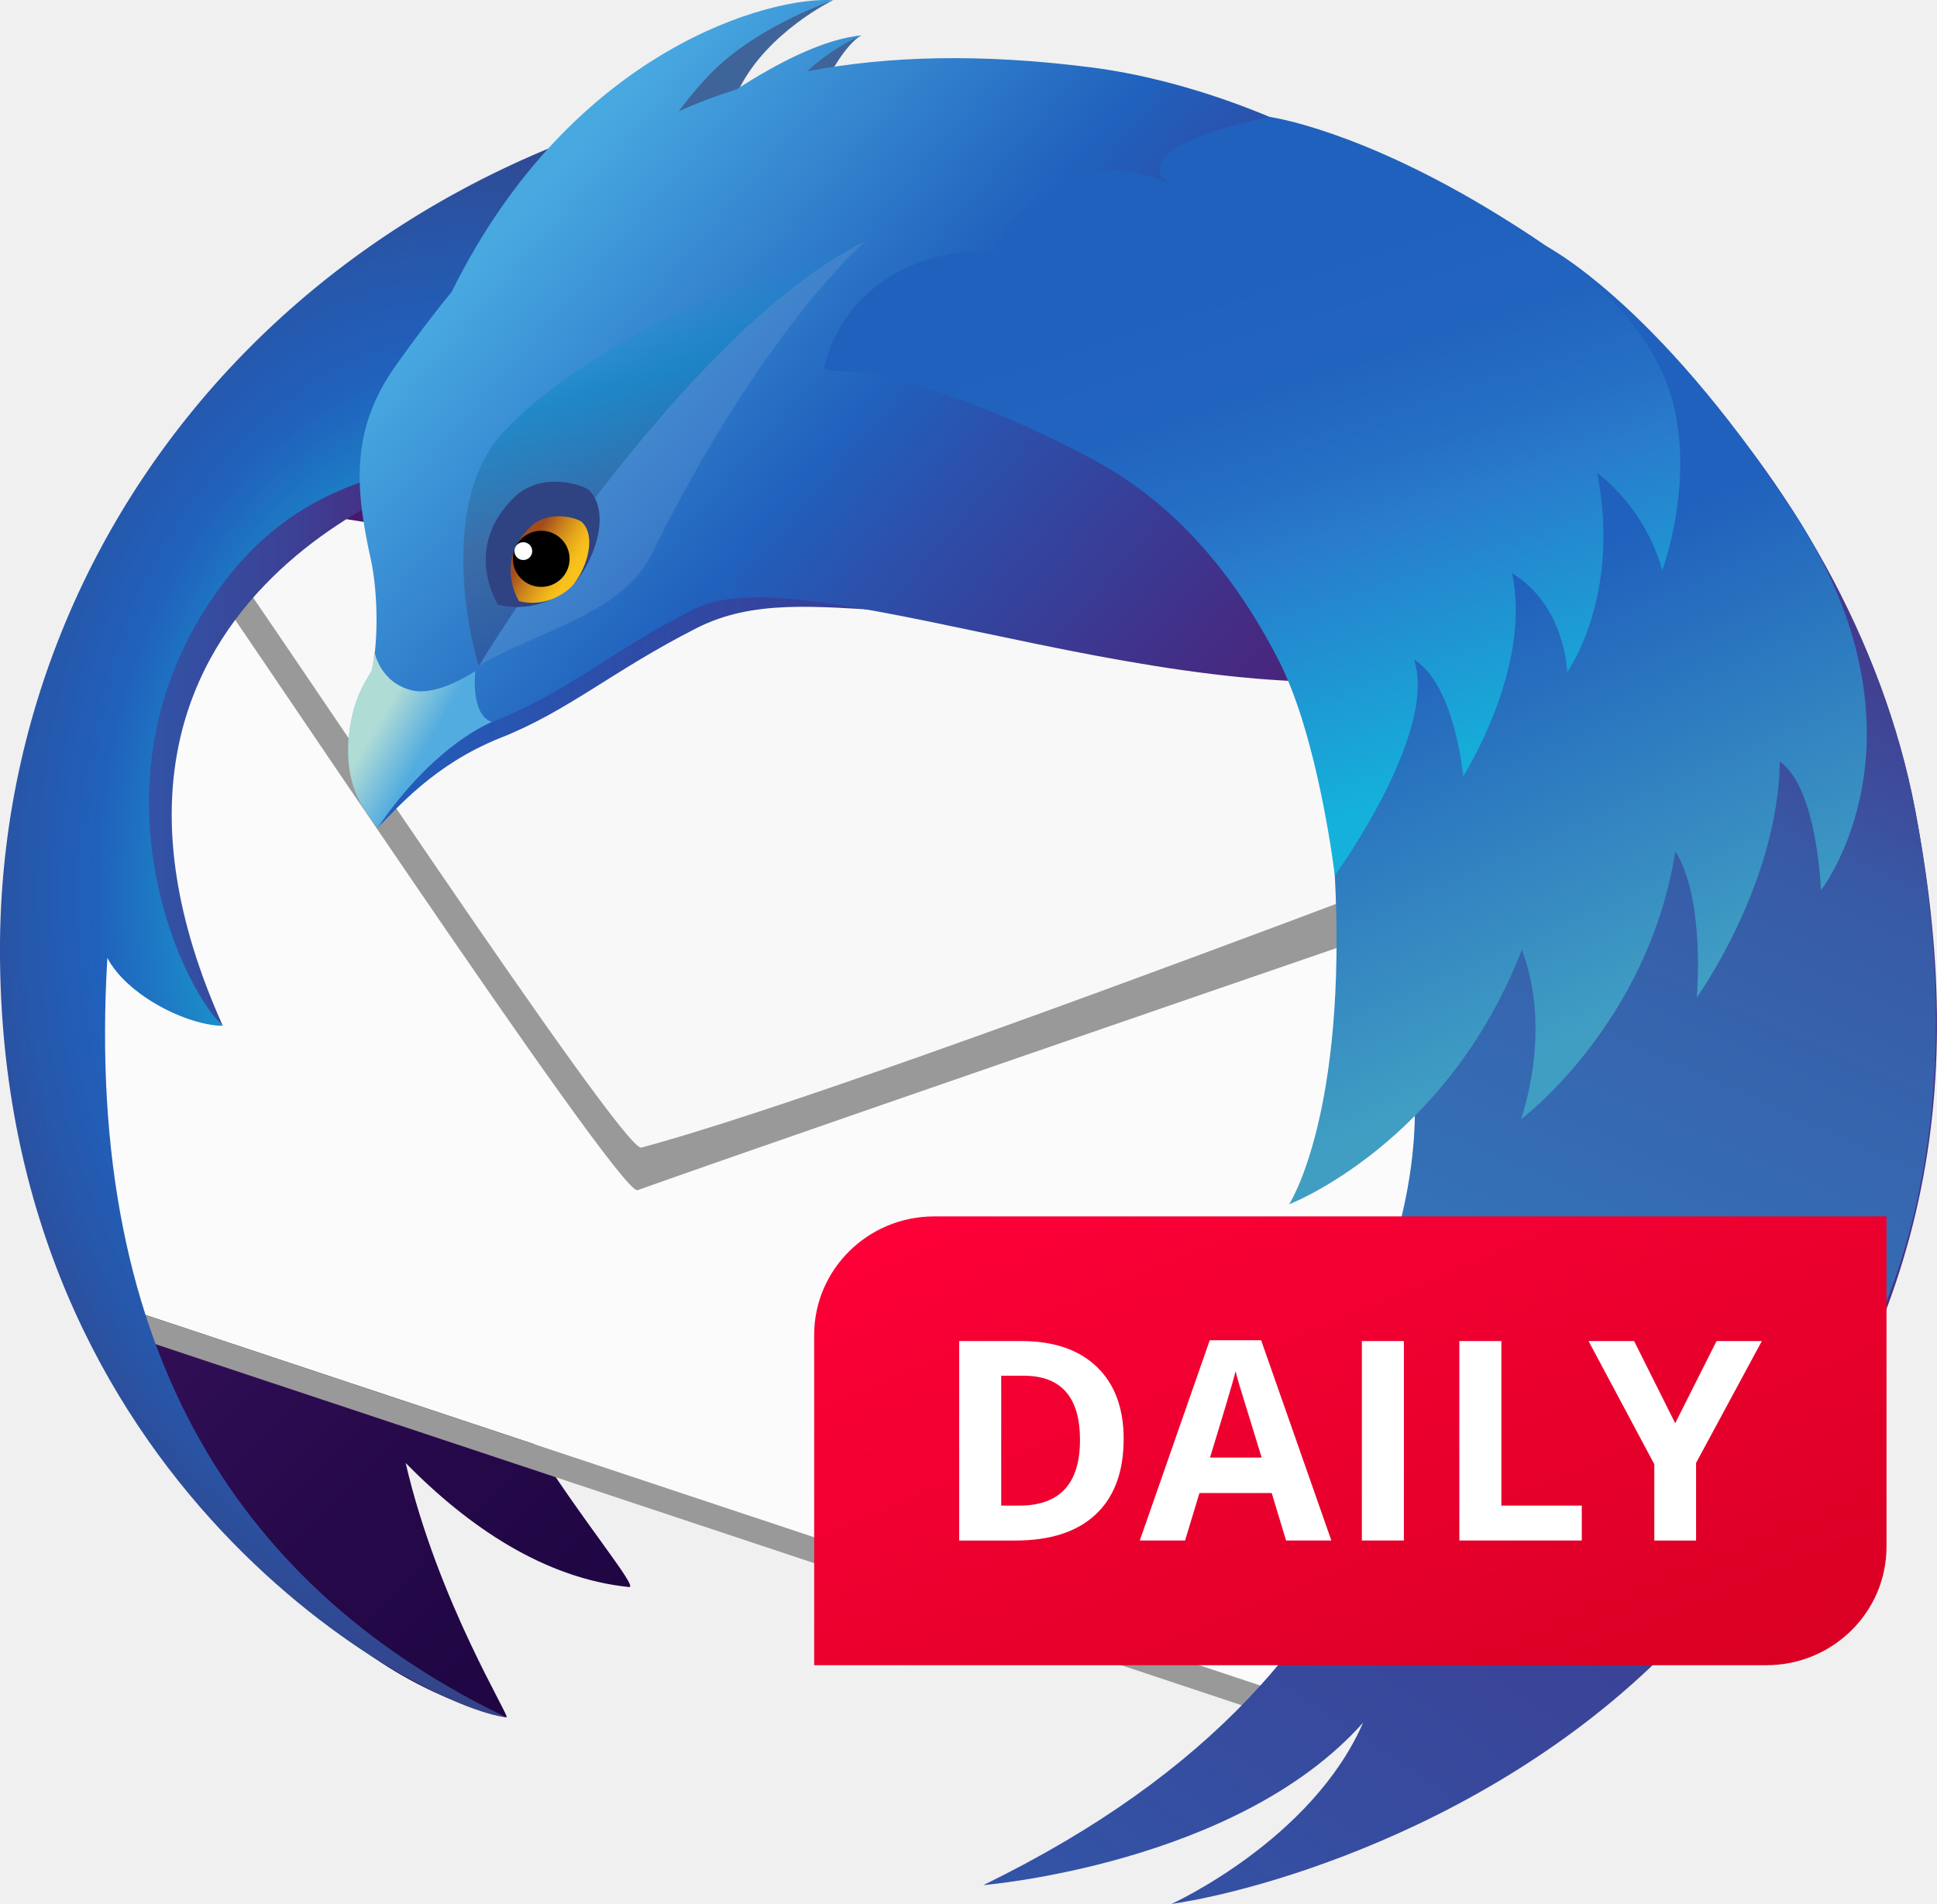
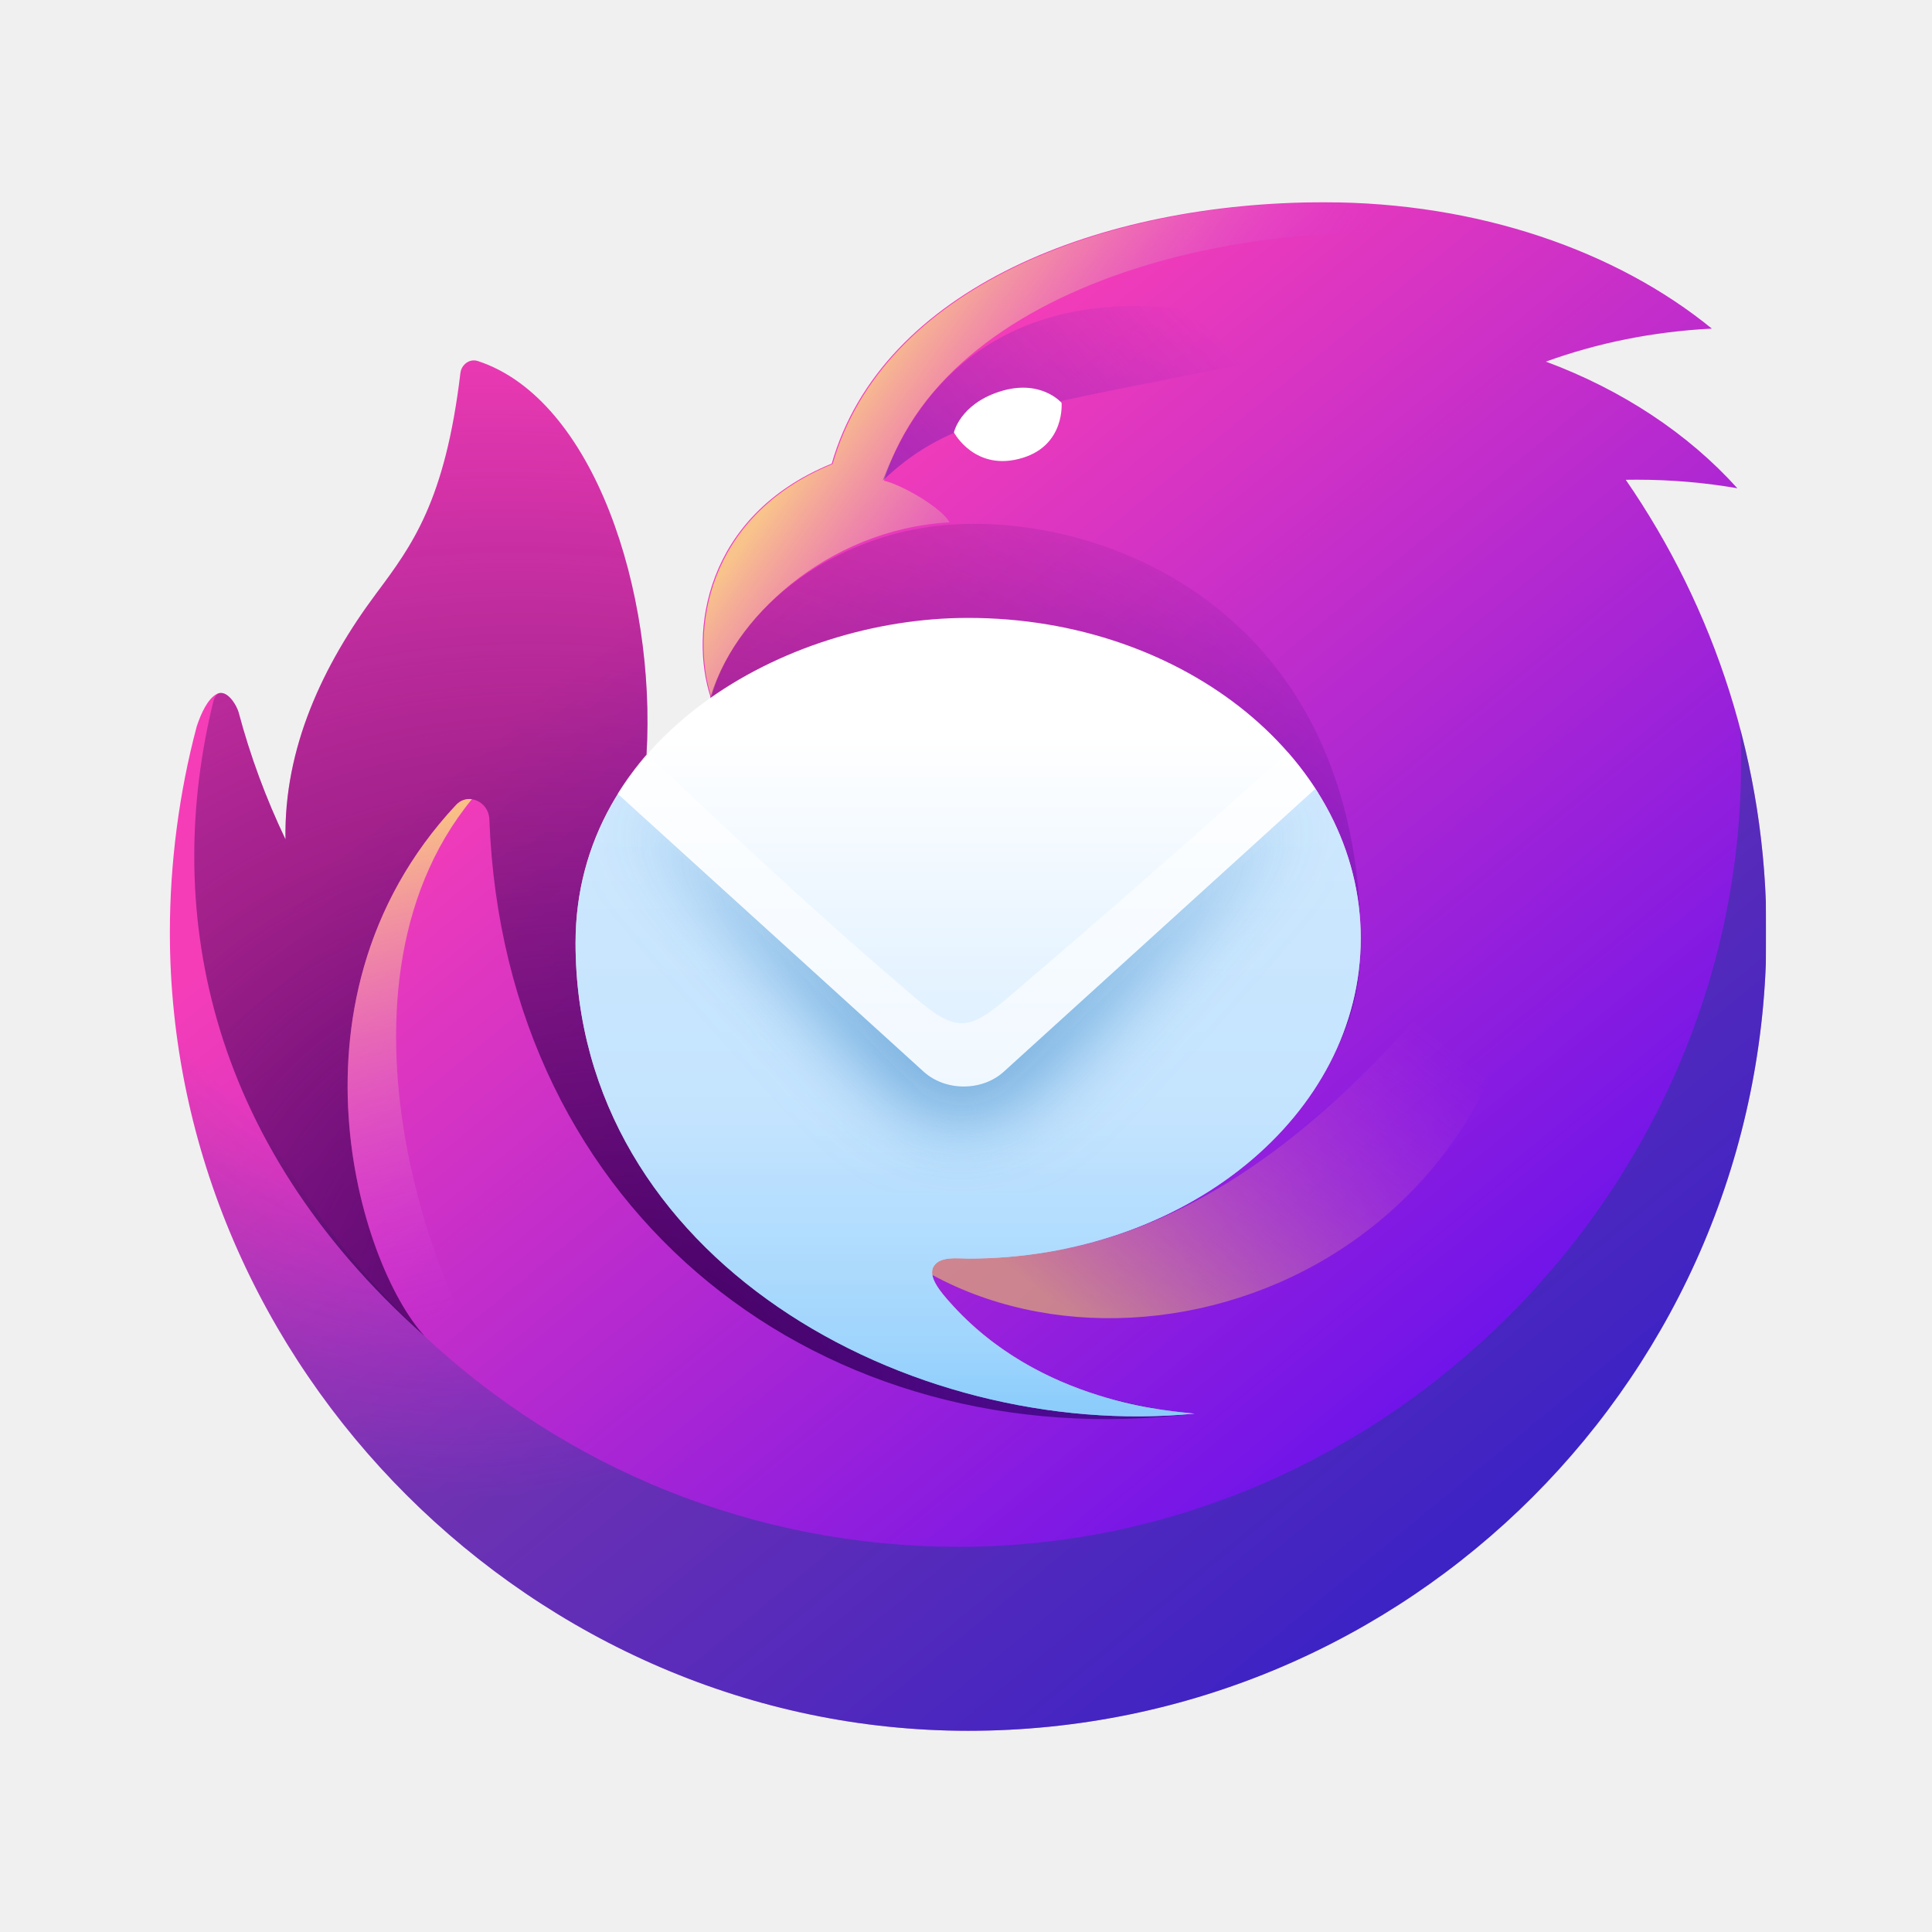
- <svg xmlns="http://www.w3.org/2000/svg" width="776.69" height="763.64" version="1.1" viewBox="0 0 205.5 202.05" id="svg209">
-   <defs id="defs141">
-     <linearGradient id="SVGID_1_" x1="199.53" x2="39.679" y1="201.91" y2="42.053" gradientUnits="userSpaceOnUse">
-       <stop stop-color="#130036" offset="0" id="stop2" />
-       <stop stop-color="#18023B" offset=".23" id="stop4" />
-       <stop stop-color="#26094A" offset=".512" id="stop6" />
-       <stop stop-color="#3D1563" offset=".821" id="stop8" />
-       <stop stop-color="#4E1D75" offset="1" id="stop10" />
+ <svg xmlns="http://www.w3.org/2000/svg" width="1024" height="1024" viewBox="0 0 1024 1024" fill="none">
+   <mask id="mask0_4383_20858" style="mask-type:luminance" maskUnits="userSpaceOnUse" x="89" y="107" width="847" height="811">
+     <path d="M936 107H89V917.747H936V107Z" fill="white" />
+   </mask>
+   <g mask="url(#mask0_4383_20858)">
+     <path d="M440.721 245.821H440.804C467.448 152.677 583.553 107.203 701.869 107.203C783.614 107.203 857.018 133.094 907.324 174.18C876.16 175.725 846.512 181.823 819.373 191.665C860.024 206.767 894.945 230.018 920.833 258.782C903.661 255.814 885.848 254.252 867.584 254.252C865.615 254.252 863.651 254.27 861.692 254.306C908.718 322.489 936.256 405.153 936.256 494.247C936.256 727.926 746.823 917.359 513.145 917.359C283.069 917.359 90.032 724.719 90.032 494.247C90.032 457.848 94.877 420.254 104.266 385.017C106.722 377.615 110.158 370.518 114.719 367.921C120.429 364.671 125.618 374.361 126.458 377.516C132.659 400.796 141.013 423.312 151.318 444.879C150.418 396.566 171.053 352.573 199.446 314.507C218.371 289.135 235.916 265.615 244.019 197.762C244.563 193.208 248.882 189.929 253.241 191.356C314.853 211.528 347.788 314.112 342.66 399.894C376.697 404.759 376.539 369.208 376.539 369.208C365.659 335.774 372.913 273.625 440.611 245.821H440.721Z" fill="url(#paint0_linear_4383_20858)" />
+     <path opacity="0.9" d="M922.414 386.496C932.703 619.212 741.397 819.844 508.109 819.844C289.728 819.844 110.772 651.052 94.585 436.815C91.733 456.606 90.189 476.822 90.044 497.369C91.701 726.624 284.269 917.357 513.145 917.357C746.823 917.357 936.256 727.924 936.256 494.246C936.256 457.01 931.446 420.898 922.414 386.496Z" fill="url(#paint1_radial_4383_20858)" />
+     <path d="M503.319 276.86C498.758 268.79 477.708 256.863 468.513 254.78C503.319 143.264 680.693 109.026 789.254 128.757C834.424 136.967 890.695 161.597 907.808 174.379C857.501 133.293 784.097 107.402 702.351 107.402C584.035 107.402 467.93 152.876 441.286 246.02H441.203H441.093C373.396 273.825 366.15 335.993 377.031 369.425C387.468 329.545 437.171 280.54 503.319 276.86Z" fill="url(#paint2_linear_4383_20858)" />
+     <path d="M625.791 199.645C530.749 218.346 499.689 224.457 467.877 254.696C503.603 160.117 594.797 140.954 703.453 184.061C673.548 190.248 647.934 195.288 625.791 199.645Z" fill="url(#paint3_linear_4383_20858)" />
+     <g style="mix-blend-mode:multiply">
+       <path d="M113.001 372.064C87.036 478.369 107.099 603.321 225.062 708.18C189.943 669.783 147.072 527.976 241.687 426.664C248.06 419.839 259.025 424.861 259.371 434.193C267.166 644.73 437.062 773.32 632.92 749.272C572.232 745.863 371.534 675.573 520.827 647.761C598.867 633.223 721.223 610.429 721.223 500.651C721.223 322.668 583.606 270.633 500.165 278.375C443.052 283.674 392.222 319.911 376.572 369.192C382.578 388.625 358.638 402.23 342.661 399.946C347.789 314.163 314.853 211.527 253.241 191.355C248.883 189.928 244.563 193.207 244.019 197.761C235.916 265.614 218.372 289.134 199.446 314.506C171.053 352.572 150.419 396.564 151.319 444.878C141.014 423.311 132.659 400.796 126.459 377.515C125.763 374.902 121.984 367.621 117.411 367.277C114.935 367.092 113.624 369.51 113.001 372.064Z" fill="url(#paint4_radial_4383_20858)" />
+     </g>
+     <path d="M468.404 658.537C583.291 751.822 814.354 681.884 814.354 455.053C721.067 596.454 602.258 693.983 468.404 658.537Z" fill="url(#paint5_linear_4383_20858)" />
+     <path d="M241.683 426.666C244.108 424.068 247.202 423.175 250.125 423.582C165.429 526.874 233.739 708.298 280.624 752.863C283.244 760.285 236.151 721.692 229.656 712.655C193.997 682.399 142.886 532.455 241.683 426.666Z" fill="url(#paint6_linear_4383_20858)" />
+     <path d="M513.142 667.08C628.066 667.08 721.229 591.062 721.229 497.291C721.229 403.518 628.066 327.502 513.142 327.502C415.099 327.502 305.017 391.286 305.054 499.769C305.11 667.413 482.21 763.855 633.172 749.255C621.835 747.94 551.096 744.183 503.281 690.094C498.969 685.216 491.483 676.713 494.879 671.183C498.274 665.654 507.602 667.08 513.142 667.08Z" fill="url(#paint7_linear_4383_20858)" />
+     <path opacity="0.6" d="M698.561 420.151L534.109 577.503C519.514 587.87 503.98 588.633 488.642 579.217L327.362 420.717C331.905 413.394 337.08 406.374 342.826 399.709C348.638 405.143 354.264 410.413 359.754 415.556C402.124 455.242 436.372 487.317 484.637 528.512C506.427 547.11 513.198 546.744 534.559 528.512C589.792 481.373 630.171 445.699 682.68 398.822C688.586 405.58 693.901 412.707 698.561 420.151Z" fill="white" />
+     <path opacity="0.7" fill-rule="evenodd" clip-rule="evenodd" d="M513.141 667.078C628.064 667.078 721.229 591.061 721.229 497.29C721.229 468.656 712.541 441.679 697.203 418.018L532.046 568.021C520.513 578.496 501.085 578.496 489.551 568.021L327.466 420.807C313.361 443.482 305.044 469.935 305.054 499.768C305.11 667.413 482.21 763.854 633.172 749.256C632.487 749.175 631.585 749.087 630.486 748.979C613.372 747.301 548.205 740.914 503.28 690.092C498.969 685.216 491.483 676.712 494.877 671.182C497.728 666.54 504.764 666.8 510.225 667.004C511.269 667.042 512.252 667.078 513.141 667.078Z" fill="url(#paint8_linear_4383_20858)" />
+     <mask id="mask1_4383_20858" style="mask-type:luminance" maskUnits="userSpaceOnUse" x="305" y="418" width="417" height="333">
+       <path opacity="0.7" fill-rule="evenodd" clip-rule="evenodd" d="M513.139 667.078C628.062 667.078 721.227 591.061 721.227 497.29C721.227 468.656 712.54 441.679 697.201 418.018L532.044 568.021C520.511 578.496 501.083 578.496 489.549 568.021L327.464 420.807C313.359 443.482 305.042 469.935 305.052 499.768C305.108 667.413 482.208 763.854 633.17 749.256C632.485 749.175 631.583 749.087 630.484 748.979C613.37 747.301 548.203 740.914 503.278 690.092C498.967 685.216 491.481 676.712 494.875 671.182C497.726 666.54 504.762 666.8 510.224 667.004C511.267 667.042 512.25 667.078 513.139 667.078Z" fill="white" />
+     </mask>
+     <g mask="url(#mask1_4383_20858)">
+       <g filter="url(#filter0_f_4383_20858)">
+         <path fill-rule="evenodd" clip-rule="evenodd" d="M464.839 569.015C434.194 537.119 342.408 431.17 342.408 431.17L349.512 431.475L493.194 538.793C503.959 546.612 519.303 546.533 529.971 538.605L670.863 431.613L678.343 431.031C678.343 431.031 589.559 534.472 555.554 568.552C521.547 602.631 495.485 600.911 464.839 569.015Z" fill="#458FCD" />
+       </g>
+     </g>
+     <path d="M542.336 242.576C564.604 235.562 562.656 213.517 562.656 213.517C562.656 213.517 551.515 200.409 529.453 207.674C508.8 214.475 505.599 229.178 505.599 229.178C505.599 229.178 516.881 250.591 542.336 242.576Z" fill="white" />
+   </g>
+   <defs>
+     <filter id="filter0_f_4383_20858" x="303.724" y="392.347" width="413.304" height="239.863" filterUnits="userSpaceOnUse" color-interpolation-filters="sRGB">
+       <feFlood flood-opacity="0" result="BackgroundImageFix" />
+       <feBlend mode="normal" in="SourceGraphic" in2="BackgroundImageFix" result="shape" />
+       <feGaussianBlur stdDeviation="19.342" result="effect1_foregroundBlur_4383_20858" />
+     </filter>
+     <linearGradient id="paint0_linear_4383_20858" x1="397.854" y1="273.986" x2="833.352" y2="803.025" gradientUnits="userSpaceOnUse">
+       <stop stop-color="#F53DB8" />
+       <stop offset="1" stop-color="#590DF2" />
    </linearGradient>
-     <linearGradient id="SVGID_2_" x1="10.243" x2="57.704" y1="95.311" y2="95.311" gradientUnits="userSpaceOnUse">
-       <stop stop-color="#3156A8" offset="0" id="stop13" />
-       <stop stop-color="#3351A4" offset=".247" id="stop15" />
-       <stop stop-color="#3B4397" offset=".536" id="stop17" />
-       <stop stop-color="#472C82" offset=".845" id="stop19" />
-       <stop stop-color="#4E1D75" offset="1" id="stop21" />
+     <radialGradient id="paint1_radial_4383_20858" cx="0" cy="0" r="1" gradientUnits="userSpaceOnUse" gradientTransform="translate(235.793 438.097) rotate(66.5179) scale(357.78 342.743)">
+       <stop offset="0.526" stop-color="#0B4186" stop-opacity="0" />
+       <stop offset="1" stop-color="#0B4186" stop-opacity="0.45" />
+     </radialGradient>
+     <linearGradient id="paint2_linear_4383_20858" x1="588.906" y1="318.353" x2="443.469" y2="216.62" gradientUnits="userSpaceOnUse">
+       <stop stop-color="#D13AEF" stop-opacity="0" />
+       <stop offset="1" stop-color="#F9D286" stop-opacity="0.9" />
    </linearGradient>
-     <radialGradient id="SVGID_3_" cx="59.073" cy="113.92" r="85.247" gradientTransform="matrix(1 0 0 1.45 0 -51.265)" gradientUnits="userSpaceOnUse">
-       <stop stop-color="#14CDDA" offset=".165" id="stop24" />
-       <stop stop-color="#2061BD" offset=".548" id="stop26" />
-       <stop stop-color="#2658AC" offset=".655" id="stop28" />
-       <stop stop-color="#373F81" offset=".864" id="stop30" />
-       <stop stop-color="#432D62" offset="1" id="stop32" />
+     <linearGradient id="paint3_linear_4383_20858" x1="308.522" y1="459.122" x2="617.483" y2="150.161" gradientUnits="userSpaceOnUse">
+       <stop stop-color="#450FB0" />
+       <stop offset="1" stop-color="#450FB0" stop-opacity="0" />
+     </linearGradient>
+     <radialGradient id="paint4_radial_4383_20858" cx="0" cy="0" r="1" gradientUnits="userSpaceOnUse" gradientTransform="translate(353.571 724.78) rotate(-64.2627) scale(558.17 689.499)">
+       <stop offset="0.016" stop-color="#650877" />
+       <stop offset="0.967" stop-color="#340B86" stop-opacity="0" />
    </radialGradient>
-     <linearGradient id="SVGID_4_" x1="44.539" x2="191.52" y1="57.897" y2="57.897" gradientUnits="userSpaceOnUse">
-       <stop stop-color="#2061BD" offset="0" id="stop35" />
-       <stop stop-color="#2B51AC" offset=".185" id="stop37" />
-       <stop stop-color="#442C84" offset=".683" id="stop39" />
-       <stop stop-color="#4E1D75" offset=".941" id="stop41" />
+     <linearGradient id="paint5_linear_4383_20858" x1="779" y1="562.085" x2="631.096" y2="747.643" gradientUnits="userSpaceOnUse">
+       <stop stop-color="#D647E2" stop-opacity="0" />
+       <stop offset="1" stop-color="#E7BB65" stop-opacity="0.64" />
    </linearGradient>
-     <linearGradient id="SVGID_5_" x1="66.174" x2="167.26" y1="23.206" y2="111.08" gradientUnits="userSpaceOnUse">
-       <stop stop-color="#48A8E0" offset=".02" id="stop44" />
-       <stop stop-color="#2061BD" offset=".388" id="stop46" />
-       <stop stop-color="#2B51AC" offset=".497" id="stop48" />
-       <stop stop-color="#442C84" offset=".789" id="stop50" />
-       <stop stop-color="#4E1D75" offset=".941" id="stop52" />
+     <linearGradient id="paint6_linear_4383_20858" x1="174.604" y1="414.572" x2="242.79" y2="697.674" gradientUnits="userSpaceOnUse">
+       <stop offset="0.105" stop-color="#F9BF86" />
+       <stop offset="1" stop-color="#D63AEF" stop-opacity="0" />
    </linearGradient>
-     <linearGradient id="SVGID_6_" x1="19.676" x2="217.84" y1="337.41" y2="43.631" gradientUnits="userSpaceOnUse">
-       <stop stop-color="#3156A8" offset=".379" id="stop55" />
-       <stop stop-color="#4E1D75" offset="1" id="stop57" />
+     <linearGradient id="paint7_linear_4383_20858" x1="513.149" y1="389.681" x2="513.149" y2="747.512" gradientUnits="userSpaceOnUse">
+       <stop stop-color="white" />
+       <stop offset="0.905" stop-color="#BEE1FE" />
+       <stop offset="1" stop-color="#96CEFD" />
    </linearGradient>
-     <linearGradient id="SVGID_7_" x1="96.745" x2="206.32" y1="278.65" y2="32.542" gradientUnits="userSpaceOnUse">
-       <stop stop-color="#29ABE2" offset="0" id="stop60" />
-       <stop stop-color="#385AA6" offset=".773" id="stop62" />
-       <stop stop-color="#414293" offset=".858" id="stop64" />
-       <stop stop-color="#4E1D75" offset="1" id="stop66" />
+     <linearGradient id="paint8_linear_4383_20858" x1="519.841" y1="592.168" x2="519.841" y2="742.071" gradientUnits="userSpaceOnUse">
+       <stop stop-color="#BCE0FD" />
+       <stop offset="1" stop-color="#88CCFC" />
    </linearGradient>
-     <linearGradient id="SVGID_8_" x1="48.269" x2="54.241" y1="92.034" y2="95.468" gradientUnits="userSpaceOnUse">
-       <stop stop-color="#B0DCD6" offset="0" id="stop69" />
-       <stop stop-color="#53ACE0" offset="1" id="stop71" />
-     </linearGradient>
-     <mask id="SVGID_9_-9" x="162.68" y="18.355" width="14.927" height="6.629" maskUnits="userSpaceOnUse">
-       <g class="st13" filter="url(#Adobe_OpacityMaskFilter-9)" id="g81">
-         <radialGradient id="SVGID_10_-3" cx="154.38" cy="67.998" r="51.967" gradientUnits="userSpaceOnUse">
-           <stop stop-color="#fff" offset=".868" id="stop74" />
-           <stop offset="1" id="stop76" />
-         </radialGradient>
-         <rect class="st14" x="91.295" y="-7.218" width="100.02" height="93.339" fill="url(#SVGID_10_-3)" id="rect79" />
-       </g>
-     </mask>
-     <filter id="Adobe_OpacityMaskFilter-9" x="162.68" y="18.355" width="14.927" height="6.629" filterUnits="userSpaceOnUse">
-       <feColorMatrix values="1 0 0 0 0  0 1 0 0 0  0 0 1 0 0  0 0 0 1 0" id="feColorMatrix84" />
-     </filter>
-     <linearGradient id="SVGID_11_" x1="176.21" x2="164.24" y1="23.085" y2="20.555" gradientUnits="userSpaceOnUse">
-       <stop stop-color="#3092B9" offset="0" id="stop87" />
-       <stop stop-color="#258DB6" offset=".22" id="stop89" />
-       <stop stop-color="#1685B1" offset=".656" id="stop91" />
-       <stop stop-color="#1082AF" offset="1" id="stop93" />
-     </linearGradient>
-     <linearGradient id="SVGID_12_" x1="80.784" x2="90.637" y1="38.025" y2="77.544" gradientUnits="userSpaceOnUse">
-       <stop stop-color="#1398D1" stop-opacity="0" offset=".007" id="stop96" />
-       <stop stop-color="#1187C2" stop-opacity=".62" offset=".248" id="stop98" />
-       <stop stop-color="#3F6499" stop-opacity=".71" offset=".642" id="stop100" />
-       <stop stop-color="#2F4282" stop-opacity=".5" offset="1" id="stop102" />
-     </linearGradient>
-     <linearGradient id="SVGID_13_" x1="48.738" x2="43.199" y1="14.373" y2="11.303" gradientTransform="matrix(.9994 .0349 -.0349 .9994 24.591 57.12)" gradientUnits="userSpaceOnUse">
-       <stop stop-color="#F9C21B" offset="0" id="stop105" />
-       <stop stop-color="#F3BA1B" offset=".148" id="stop107" />
-       <stop stop-color="#E3A41B" offset=".379" id="stop109" />
-       <stop stop-color="#C9801C" offset=".663" id="stop111" />
-       <stop stop-color="#A44E1C" offset=".988" id="stop113" />
-       <stop stop-color="#A34C1C" offset="1" id="stop115" />
-     </linearGradient>
-     <linearGradient id="SVGID_14_" x1="206.21" x2="169.43" y1="130.14" y2="47.526" gradientUnits="userSpaceOnUse">
-       <stop stop-color="#409EC3" offset="0" id="stop118" />
-       <stop stop-color="#2061BD" offset=".62" id="stop120" />
-     </linearGradient>
-     <linearGradient id="SVGID_15_" x1="176.76" x2="150.41" y1="103.06" y2="21.954" gradientUnits="userSpaceOnUse">
-       <stop stop-color="#14B2DA" offset="0" id="stop123" />
-       <stop stop-color="#297CCC" offset=".403" id="stop125" />
-       <stop stop-color="#256FC5" offset=".508" id="stop127" />
-       <stop stop-color="#2164BF" offset=".649" id="stop129" />
-       <stop stop-color="#2061BD" offset=".816" id="stop131" />
-       <stop stop-color="#2061BD" offset=".984" id="stop133" />
-     </linearGradient>
-     <linearGradient id="linearGradient-16" x2="81.394" y1="81.394" gradientTransform="matrix(1.5502 0 0 -.65115 2.7804 53.553)" gradientUnits="userSpaceOnUse">
-       <stop stop-color="#ff0039" offset="0" id="stop136" />
-       <stop stop-color="#d70022" offset="1" id="stop138" />
-     </linearGradient>
-     <linearGradient y2="42.053" x2="39.679" y1="201.907" x1="199.533" gradientUnits="userSpaceOnUse" id="SVGID_1_-3">
-       <stop id="stop875" style="stop-color:#130036" offset="0" />
-       <stop id="stop877" style="stop-color:#18023B" offset="0.23" />
-       <stop id="stop879" style="stop-color:#26094A" offset="0.512" />
-       <stop id="stop881" style="stop-color:#3D1563" offset="0.821" />
-       <stop id="stop883" style="stop-color:#4E1D75" offset="1" />
-     </linearGradient>
-     <linearGradient y2="95.311" x2="57.704" y1="95.311" x1="10.243" gradientUnits="userSpaceOnUse" id="SVGID_2_-6">
-       <stop id="stop898" style="stop-color:#3156A8" offset="0" />
-       <stop id="stop900" style="stop-color:#3351A4" offset="0.247" />
-       <stop id="stop902" style="stop-color:#3B4397" offset="0.536" />
-       <stop id="stop904" style="stop-color:#472C82" offset="0.845" />
-       <stop id="stop906" style="stop-color:#4E1D75" offset="1" />
-     </linearGradient>
-     <radialGradient gradientUnits="userSpaceOnUse" gradientTransform="matrix(1,0,0,1.45,0,-51.2654)" r="85.247" cy="113.923" cx="59.073" id="SVGID_3_-7">
-       <stop id="stop911" style="stop-color:#14CDDA" offset="0.165" />
-       <stop id="stop913" style="stop-color:#2061BD" offset="0.548" />
-       <stop id="stop915" style="stop-color:#2658AC" offset="0.655" />
-       <stop id="stop917" style="stop-color:#373F81" offset="0.864" />
-       <stop id="stop919" style="stop-color:#432D62" offset="1" />
-     </radialGradient>
-     <linearGradient y2="57.897" x2="191.515" y1="57.897" x1="44.539" gradientUnits="userSpaceOnUse" id="SVGID_4_-5">
-       <stop id="stop924" style="stop-color:#2061BD" offset="0" />
-       <stop id="stop926" style="stop-color:#2B51AC" offset="0.185" />
-       <stop id="stop928" style="stop-color:#442C84" offset="0.683" />
-       <stop id="stop930" style="stop-color:#4E1D75" offset="0.941" />
-     </linearGradient>
-     <linearGradient y2="111.082" x2="167.264" y1="23.206" x1="66.174" gradientUnits="userSpaceOnUse" id="SVGID_5_-3">
-       <stop id="stop939" style="stop-color:#48A8E0" offset="0.02" />
-       <stop id="stop941" style="stop-color:#2061BD" offset="0.388" />
-       <stop id="stop943" style="stop-color:#2B51AC" offset="0.497" />
-       <stop id="stop945" style="stop-color:#442C84" offset="0.789" />
-       <stop id="stop947" style="stop-color:#4E1D75" offset="0.941" />
-     </linearGradient>
-     <linearGradient y2="43.631" x2="217.835" y1="337.414" x1="19.676" gradientUnits="userSpaceOnUse" id="SVGID_6_-5">
-       <stop id="stop952" style="stop-color:#3156A8" offset="0.379" />
-       <stop id="stop954" style="stop-color:#4E1D75" offset="1" />
-     </linearGradient>
-     <linearGradient y2="32.542" x2="206.317" y1="278.646" x1="96.745" gradientUnits="userSpaceOnUse" id="SVGID_7_-6">
-       <stop id="stop959" style="stop-color:#29ABE2" offset="0" />
-       <stop id="stop961" style="stop-color:#385AA6" offset="0.773" />
-       <stop id="stop963" style="stop-color:#414293" offset="0.858" />
-       <stop id="stop965" style="stop-color:#4E1D75" offset="1" />
-     </linearGradient>
-     <linearGradient y2="95.468" x2="54.241" y1="92.034" x1="48.269" gradientUnits="userSpaceOnUse" id="SVGID_8_-2">
-       <stop id="stop970" style="stop-color:#B0DCD6" offset="0" />
-       <stop id="stop972" style="stop-color:#53ACE0" offset="1" />
-     </linearGradient>
-     <mask id="SVGID_9_-9-9" height="6.629" width="14.927" y="18.355" x="162.68" maskUnits="userSpaceOnUse">
-       <g id="g989-7" class="st13" style="filter:url(#Adobe_OpacityMaskFilter-9-2)">
-         <radialGradient gradientUnits="userSpaceOnUse" r="51.967" cy="67.998" cx="154.384" id="SVGID_10_-3-1">
-           <stop id="stop982-6" style="stop-color:#FFFFFF" offset="0.868" />
-           <stop id="stop984-1" style="stop-color:#000000" offset="1" />
-         </radialGradient>
-         <rect id="rect987-2" height="93.339" width="100.015" class="st14" y="-7.218" x="91.295" style="fill:url(#SVGID_10_-3-1)" />
-       </g>
-     </mask>
-     <filter height="6.629" width="14.927" y="18.355" x="162.68" filterUnits="userSpaceOnUse" id="Adobe_OpacityMaskFilter-9-2">
-       <feColorMatrix id="feColorMatrix977-3" values="1 0 0 0 0  0 1 0 0 0  0 0 1 0 0  0 0 0 1 0" type="matrix" />
-     </filter>
-     <radialGradient gradientUnits="userSpaceOnUse" r="51.967" cy="67.998" cx="154.384" id="radialGradient2416">
-       <stop id="stop2412" style="stop-color:#FFFFFF" offset="0.868" />
-       <stop id="stop2414" style="stop-color:#000000" offset="1" />
-     </radialGradient>
-     <linearGradient y2="20.555" x2="164.24" y1="23.085" x1="176.214" gradientUnits="userSpaceOnUse" id="SVGID_11_-7">
-       <stop id="stop992" style="stop-color:#3092B9" offset="0" />
-       <stop id="stop994" style="stop-color:#258DB6" offset="0.22" />
-       <stop id="stop996" style="stop-color:#1685B1" offset="0.656" />
-       <stop id="stop998" style="stop-color:#1082AF" offset="1" />
-     </linearGradient>
-     <linearGradient y2="77.544" x2="90.637" y1="38.025" x1="80.784" gradientUnits="userSpaceOnUse" id="SVGID_12_-0">
-       <stop id="stop1009" style="stop-color:#1398D1;stop-opacity:0" offset="0.007" />
-       <stop id="stop1011" style="stop-color:#1187C2;stop-opacity:0.62" offset="0.248" />
-       <stop id="stop1013" style="stop-color:#3F6499;stop-opacity:0.71" offset="0.642" />
-       <stop id="stop1015" style="stop-color:#2F4282;stop-opacity:0.5" offset="1" />
-     </linearGradient>
-     <linearGradient gradientTransform="matrix(0.9994,0.0349,-0.0349,0.9994,24.5906,57.1202)" y2="11.303" x2="43.199" y1="14.373" x1="48.738" gradientUnits="userSpaceOnUse" id="SVGID_13_-9">
-       <stop id="stop1024" style="stop-color:#F9C21B" offset="0" />
-       <stop id="stop1026" style="stop-color:#F3BA1B" offset="0.148" />
-       <stop id="stop1028" style="stop-color:#E3A41B" offset="0.379" />
-       <stop id="stop1030" style="stop-color:#C9801C" offset="0.663" />
-       <stop id="stop1032" style="stop-color:#A44E1C" offset="0.988" />
-       <stop id="stop1034" style="stop-color:#A34C1C" offset="1" />
-     </linearGradient>
-     <linearGradient y2="47.526" x2="169.43" y1="130.139" x1="206.211" gradientUnits="userSpaceOnUse" id="SVGID_14_-3">
-       <stop id="stop1045" style="stop-color:#409EC3" offset="0" />
-       <stop id="stop1047" style="stop-color:#2061BD" offset="0.62" />
-     </linearGradient>
-     <linearGradient y2="21.954" x2="150.407" y1="103.061" x1="176.76" gradientUnits="userSpaceOnUse" id="SVGID_15_-6">
-       <stop id="stop1052" style="stop-color:#14B2DA" offset="0" />
-       <stop id="stop1054" style="stop-color:#297CCC" offset="0.403" />
-       <stop id="stop1056" style="stop-color:#256FC5" offset="0.508" />
-       <stop id="stop1058" style="stop-color:#2164BF" offset="0.649" />
-       <stop id="stop1060" style="stop-color:#2061BD" offset="0.816" />
-       <stop id="stop1062" style="stop-color:#2061BD" offset="0.984" />
-     </linearGradient>
-     <filter height="6.629" width="14.927" y="18.355" x="162.68" filterUnits="userSpaceOnUse" id="filter5218">
-       <feColorMatrix id="feColorMatrix5216" values="1 0 0 0 0  0 1 0 0 0  0 0 1 0 0  0 0 0 1 0" type="matrix" />
-     </filter>
  </defs>
-   <g transform="translate(-143.81 -49.413)" id="g207">
-     <g id="g1067" transform="matrix(0.8321321,0,0,0.8321321,143.8051,49.41022)">
-       <g id="g1041">
-         <linearGradient y2="42.053" x2="39.679" y1="201.907" x1="199.533" gradientUnits="userSpaceOnUse" id="linearGradient4726">
-           <stop id="stop4716" style="stop-color:#130036" offset="0" />
-           <stop id="stop4718" style="stop-color:#18023B" offset="0.23" />
-           <stop id="stop4720" style="stop-color:#26094A" offset="0.512" />
-           <stop id="stop4722" style="stop-color:#3D1563" offset="0.821" />
-           <stop id="stop4724" style="stop-color:#4E1D75" offset="1" />
-         </linearGradient>
-         <path id="path886" d="M 188.887,35.492 C 174.386,26.02 155.841,22.954 145.606,21.883 134.652,20.738 125.138,20.94 116.77,22.168 c -0.709,-0.009 -1.414,-0.037 -2.127,-0.037 -0.544,0 -1.08,0.023 -1.627,0.029 0.225,-0.275 0.381,-0.445 0.381,-0.445 0,0 -0.44,0.069 -1.304,0.46 -2.717,0.044 -5.421,0.138 -8.085,0.32 3.711,-4.068 6.751,-6.2 6.751,-6.2 0,0 -3.608,0.528 -10.192,6.496 -3.132,0.288 -6.221,0.67 -9.258,1.145 6.918,-9.362 14.155,-13.304 14.155,-13.304 0,0 -8.772,-1.786 -22.507,12.016 -1.149,1.155 -2.215,2.356 -3.246,3.572 C 39.68,35.907 11.03,61.758 11.03,92.139 c 0,5.958 -1.829,12.511 0.143,19.054 -0.788,10.453 0.89,38.975 0.89,38.975 0,0 10.837,58.649 52.51,68.846 0.662,0.158 -8.707,-14.62 -12.851,-32.442 8.069,8.208 17.685,14.699 28.478,15.824 1.325,0.137 -6.165,-8.64 -12.725,-19.234 l 94.698,31.906 c 49.529,-21.274 43.763,-19.357 54.397,-30.875 23.428,-25.36 26.708,-39.75 20.806,-82.235 -3.993,-28.679 -25.16,-57.083 -48.489,-66.466 z" class="st1" style="fill:url(#SVGID_1_-3)" />
-         <polygon id="polygon888" points="16.387,166.974 172.911,219.015 201.939,95.591 22.687,62.276 8.546,142.68 " class="st2" style="fill:#fbfbfb" />
-         <g id="g892">
-           <path id="path890" d="m 23.128,65.01 c 0.785,1.689 0.554,2.089 0.065,2.089 -0.22,0 -0.492,-0.081 -0.747,-0.161 -0.255,-0.081 -0.494,-0.161 -0.648,-0.161 -0.433,0 -0.189,0.639 2.263,3.72 3.468,4.406 54.399,81.293 57.182,81.293 0.015,0 0.028,-0.002 0.04,-0.006 23.71,-8.448 124.543,-43.058 124.543,-43.058 L 195.51,93.697 23.128,65.01" class="st3" style="fill:#999999" />
-         </g>
-         <path id="path894" d="m 24.607,63.121 c 0,0 0.76,3.932 4.281,8.284 3.5,4.392 50.51,75.571 52.869,74.944 30.795,-8.176 142.525,-51.674 142.525,-51.674 z" class="st4" style="fill:#f8f8f8" />
-         <polygon id="polygon896" points="168.976,221.012 167.321,217.161 18.568,167.703 19.094,171.178 " class="st3" style="fill:#999999" />
-         <linearGradient y2="95.311" x2="57.704" y1="95.311" x1="10.243" gradientUnits="userSpaceOnUse" id="linearGradient4744">
-           <stop id="stop4734" style="stop-color:#3156A8" offset="0" />
-           <stop id="stop4736" style="stop-color:#3351A4" offset="0.247" />
-           <stop id="stop4738" style="stop-color:#3B4397" offset="0.536" />
-           <stop id="stop4740" style="stop-color:#472C82" offset="0.845" />
-           <stop id="stop4742" style="stop-color:#4E1D75" offset="1" />
-         </linearGradient>
-         <path id="path909" d="m 57.704,59.795 c 0,0 -54.122,15.85 -29.288,71.033 0,0 -11.387,-10.426 -18.167,-23.757 C 9.944,106.474 21.55,65.242 21.55,65.242 Z" class="st5" style="fill:url(#SVGID_2_-6)" />
-         <radialGradient gradientUnits="userSpaceOnUse" gradientTransform="matrix(1,0,0,1.45,0,-51.2654)" r="85.247" cy="113.923" cx="59.073" id="radialGradient4757">
-           <stop id="stop4747" style="stop-color:#14CDDA" offset="0.165" />
-           <stop id="stop4749" style="stop-color:#2061BD" offset="0.548" />
-           <stop id="stop4751" style="stop-color:#2658AC" offset="0.655" />
-           <stop id="stop4753" style="stop-color:#373F81" offset="0.864" />
-           <stop id="stop4755" style="stop-color:#432D62" offset="1" />
-         </radialGradient>
-         <path id="path922" d="m 28.416,130.828 c -4.707,-0.081 -12.269,-3.964 -14.722,-8.665 -3.066,51.098 17.782,80.939 50.88,96.853 C 53.759,217.776 0,189.407 0,121.14 0,63.093 46.06,11.208 118.142,8.831 118.584,12.085 82.406,20.245 81.249,24.082 79.453,30.054 75.325,36.555 71.843,41.766 67.125,48.827 78.4,54.865 70.114,56.767 57.646,59.628 41.016,58.044 28.753,73.986 10.319,97.951 22.62,125.365 28.416,130.828 Z" class="st6" style="fill:url(#SVGID_3_-7)" />
-         <g id="g935">
-           <linearGradient y2="57.897" x2="191.515" y1="57.897" x1="44.539" gradientUnits="userSpaceOnUse" id="linearGradient4768">
-             <stop id="stop4760" style="stop-color:#2061BD" offset="0" />
-             <stop id="stop4762" style="stop-color:#2B51AC" offset="0.185" />
-             <stop id="stop4764" style="stop-color:#442C84" offset="0.683" />
-             <stop id="stop4766" style="stop-color:#4E1D75" offset="0.941" />
-           </linearGradient>
-           <path id="path933" d="M 137.048,10.699 C 90.366,7.117 66.341,25.796 50.918,47.516 c -5.617,7.906 -5.002,15.166 -3.068,23.937 0.831,3.744 1.671,5.538 0.659,9.355 -0.558,2.106 -0.465,4.072 -1.158,5.314 -0.959,1.717 -2.18,3.594 -2.589,6.677 -1.022,7.699 1.703,10.151 3.406,12.741 2.426,-2.409 7.165,-8.079 15.71,-11.466 8.545,-3.387 14.167,-8.477 24.876,-13.941 14.632,-7.463 31.782,3.859 64.3,-6.796 C 163.06,70.058 186.056,35.993 191.515,34.685 176.312,17.873 150.448,11.726 137.048,10.699 Z" class="st7" style="fill:url(#SVGID_4_-5)" />
-         </g>
-         <path id="path937" d="m 106.207,0.032 c 0,0 -8.335,4.026 -11.965,11.301 8.381,-4.225 13.246,-6.533 15.546,-6.808 0,0 -2.203,1.067 -4.935,6.87 4.83,-1.547 6.493,-2.522 7.819,-2.537 0,0 -0.385,0.61 -0.737,6.402 -7.417,-2.404 -21.693,0.397 -29.287,5.153 C 80.072,6.678 106.207,0.032 106.207,0.032 Z" class="st8" style="fill:#3f6499" />
-         <linearGradient y2="111.082" x2="167.264" y1="23.206" x1="66.174" gradientUnits="userSpaceOnUse" id="linearGradient4783">
-           <stop id="stop4773" style="stop-color:#48A8E0" offset="0.02" />
-           <stop id="stop4775" style="stop-color:#2061BD" offset="0.388" />
-           <stop id="stop4777" style="stop-color:#2B51AC" offset="0.497" />
-           <stop id="stop4779" style="stop-color:#442C84" offset="0.789" />
-           <stop id="stop4781" style="stop-color:#4E1D75" offset="0.941" />
-         </linearGradient>
-         <path id="path950" d="M 139.379,8.63 C 125.07,6.776 113.109,7.141 102.94,9.1 c 3.198,-3.065 6.898,-4.575 6.898,-4.575 -4.795,0.424 -10.781,3.554 -15.917,6.868 -2.588,0.826 -5.054,1.758 -7.39,2.799 1.43,-1.885 3.094,-3.899 4.72,-5.445 6.039,-5.743 15.006,-8.715 15.006,-8.715 -7.654,-0.562 -33.268,5.995 -48.681,37.213 -2.526,3.077 -4.883,6.235 -7.129,9.398 -5.798,8.164 -5.162,15.658 -3.162,24.715 0.852,3.867 1.009,10.04 0.168,14.029 -0.168,0.799 -2.363,2.863 -2.926,8.428 -0.602,5.905 1.505,8.804 3.582,11.203 C 55.489,94.226 62.77,92.087 62.77,92.087 73.1,87.855 77.4,83.335 88.458,77.694 c 15.108,-7.709 67.939,17.45 101.512,6.448 10.332,-3.384 -3.977,-47.359 1.663,-48.709 C 175.934,18.073 153.139,10.413 139.379,8.63 Z" class="st9" style="fill:url(#SVGID_5_-3)" />
-         <linearGradient y2="43.631" x2="217.835" y1="337.414" x1="19.676" gradientUnits="userSpaceOnUse" id="linearGradient4790">
-           <stop id="stop4786" style="stop-color:#3156A8" offset="0.379" />
-           <stop id="stop4788" style="stop-color:#4E1D75" offset="1" />
-         </linearGradient>
-         <path id="path957" d="M 244.176,103.288 C 235.9,60.051 196.08,20.716 164.059,18.536 149.848,17.568 154.212,24.855 145.32,27.63 107,39.589 106.414,46.571 106.414,46.571 c 81.252,3.819 82.484,84.064 60.724,104.366 6.123,-1.428 12.762,-8.914 18.859,-20.666 -0.732,4.931 -1.36,10.98 -2.274,17.729 -2.788,20.595 0.823,63.614 -58.356,92.405 0,0 32.372,-2.646 48.425,-20.717 -6.528,15.012 -24.441,23.121 -24.441,23.121 13.182,-1.928 47.81,-12.146 69.868,-39.732 24.966,-31.225 32.474,-60.519 24.957,-99.789 z" class="st10" style="fill:url(#SVGID_6_-5)" />
-         <linearGradient y2="32.542" x2="206.317" y1="278.646" x1="96.745" gradientUnits="userSpaceOnUse" id="linearGradient4801">
-           <stop id="stop4793" style="stop-color:#29ABE2" offset="0" />
-           <stop id="stop4795" style="stop-color:#385AA6" offset="0.773" />
-           <stop id="stop4797" style="stop-color:#414293" offset="0.858" />
-           <stop id="stop4799" style="stop-color:#4E1D75" offset="1" />
-         </linearGradient>
-         <path id="path968" d="m 164.993,182.221 c 0,0 26.396,-7.38 34.903,-21.633 -1.032,16.619 -16.107,33.662 -16.107,33.662 0,0 22.038,-4.46 31.436,-19.968 -1.224,13.994 -18.191,32.907 -18.191,32.907 17.346,-3.113 60.93,-30.645 47.143,-103.901 -8.142,-43.262 -48.096,-82.572 -80.117,-84.752 -14.211,-0.968 -9.847,6.319 -18.739,9.094 -38.32,11.959 -38.906,18.941 -38.906,18.941 81.252,3.819 102.844,46.344 60.724,103.231 6.123,-1.429 8.578,-4.794 13.178,-10.301 -0.002,0 2.084,21.78 -15.324,42.72 z" class="st11" style="fill:url(#SVGID_7_-6)" />
-         <linearGradient y2="95.468" x2="54.241" y1="92.034" x1="48.269" gradientUnits="userSpaceOnUse" id="linearGradient4808">
-           <stop id="stop4804" style="stop-color:#B0DCD6" offset="0" />
-           <stop id="stop4806" style="stop-color:#53ACE0" offset="1" />
-         </linearGradient>
-         <path id="path975" d="m 60.609,85.567 c 0,0 -4.719,3.301 -8.136,2.46 -4.045,-0.993 -4.73,-4.913 -4.73,-4.913 -0.089,0.803 -0.192,1.578 -0.341,2.273 -0.168,0.799 -2.363,2.863 -2.926,8.428 -0.602,5.905 1.615,9.325 3.692,11.724 7.381,-10.792 14.552,-13.452 14.552,-13.452 -2.809,-0.982 -2.111,-6.52 -2.111,-6.52 z" class="st12" style="fill:url(#SVGID_8_-2)" />
-         <defs id="defs980">
-           <filter height="6.629" width="14.927" y="18.355" x="162.68" filterUnits="userSpaceOnUse" id="filter1352">
-             <feColorMatrix id="feColorMatrix1350" values="1 0 0 0 0  0 1 0 0 0  0 0 1 0 0  0 0 0 1 0" type="matrix" />
-           </filter>
-         </defs>
-         <mask id="mask4824" height="6.629" width="14.927" y="18.355" x="162.68" maskUnits="userSpaceOnUse">
-           <g id="g4822" class="st13" style="filter:url(#Adobe_OpacityMaskFilter-9-2)">
-             <radialGradient gradientUnits="userSpaceOnUse" r="51.967" cy="67.998" cx="154.384" id="radialGradient4818">
-               <stop id="stop4814" style="stop-color:#FFFFFF" offset="0.868" />
-               <stop id="stop4816" style="stop-color:#000000" offset="1" />
-             </radialGradient>
-             <rect id="rect4820" height="93.339" width="100.015" class="st14" y="-7.218" x="91.295" style="fill:url(#SVGID_10_-3-1)" />
-           </g>
-         </mask>
-         <g id="g1007" mask="url(#SVGID_9_-9-9)" class="st15">
-           <g id="g1005" class="st16" style="opacity:0.6">
-             <g id="g1003" class="st17" style="opacity:0.2">
-               <linearGradient y2="20.555" x2="164.24" y1="23.085" x1="176.214" gradientUnits="userSpaceOnUse" id="linearGradient4834">
-                 <stop id="stop4826" style="stop-color:#3092B9" offset="0" />
-                 <stop id="stop4828" style="stop-color:#258DB6" offset="0.22" />
-                 <stop id="stop4830" style="stop-color:#1685B1" offset="0.656" />
-                 <stop id="stop4832" style="stop-color:#1082AF" offset="1" />
-               </linearGradient>
-               <path id="path1001" d="m 163.513,18.434 c 1.106,-0.287 5.621,0.204 8.584,1.533 2.964,1.329 8.073,3.679 3.986,4.701 -4.088,1.022 -6.438,-0.613 -8.482,-2.351 -2.044,-1.738 -6.847,-3.168 -4.088,-3.883 z" class="st18" style="fill:url(#SVGID_11_-7)" />
-             </g>
-           </g>
-         </g>
-         <linearGradient y2="77.544" x2="90.637" y1="38.025" x1="80.784" gradientUnits="userSpaceOnUse" id="linearGradient4848">
-           <stop id="stop4840" style="stop-color:#1398D1;stop-opacity:0" offset="0.007" />
-           <stop id="stop4842" style="stop-color:#1187C2;stop-opacity:0.62" offset="0.248" />
-           <stop id="stop4844" style="stop-color:#3F6499;stop-opacity:0.71" offset="0.642" />
-           <stop id="stop4846" style="stop-color:#2F4282;stop-opacity:0.5" offset="1" />
-         </linearGradient>
-         <path id="path1018" d="m 61.051,84.921 c 0,0 25.888,-42.662 49.292,-54.175 2.173,-1.093 -32.405,9.191 -46.32,24.55 -8.271,9.129 -3.891,27.002 -2.972,29.625 z" class="st19" style="fill:url(#SVGID_12_-0)" />
-         <path id="path1020" d="m 61.051,84.921 c 0.024,-0.015 0.05,-0.03 0.075,-0.045 C 67.82,80.74 79.292,78.358 82.99,70.861 97.227,41.992 110.344,30.746 110.344,30.746 86.939,42.259 61.051,84.921 61.051,84.921 Z" class="st20" style="opacity:0.1;fill:#f2f2f2" />
-         <path id="path1022" d="m 63.512,77.118 c 0,0 -4.666,-7.159 2.053,-13.687 3.546,-3.44 8.919,-1.529 9.54,-0.91 2.644,2.622 0.982,8.156 -1.398,11.288 -1.345,1.764 -5.259,4.51 -10.195,3.309 z" class="st21" style="fill:#2f4282" />
-         <linearGradient gradientTransform="matrix(0.9994,0.0349,-0.0349,0.9994,24.5906,57.1202)" y2="11.303" x2="43.199" y1="14.373" x1="48.738" gradientUnits="userSpaceOnUse" id="linearGradient4865">
-           <stop id="stop4853" style="stop-color:#F9C21B" offset="0" />
-           <stop id="stop4855" style="stop-color:#F3BA1B" offset="0.148" />
-           <stop id="stop4857" style="stop-color:#E3A41B" offset="0.379" />
-           <stop id="stop4859" style="stop-color:#C9801C" offset="0.663" />
-           <stop id="stop4861" style="stop-color:#A44E1C" offset="0.988" />
-           <stop id="stop4863" style="stop-color:#A34C1C" offset="1" />
-         </linearGradient>
-         <path id="path1037" d="m 66.187,76.674 c 0,0 -3.224,-4.949 1.422,-9.459 2.446,-2.376 6.161,-1.056 6.592,-0.63 1.826,1.812 0.676,5.637 -0.968,7.8 -0.929,1.223 -3.635,3.119 -7.046,2.289 z" class="st22" style="fill:url(#SVGID_13_-9)" />
-         <path id="path1039" d="m 72.623,71.393 c -0.072,1.978 -1.746,3.522 -3.738,3.454 -1.996,-0.069 -3.558,-1.726 -3.487,-3.704 0.071,-1.977 1.744,-3.521 3.741,-3.453 1.992,0.069 3.553,1.727 3.484,3.703 z" />
-       </g>
-       <circle id="circle1043" r="1.136" cy="70.287" cx="66.725" class="st24" style="fill:#ffffff" />
-       <linearGradient y2="47.526" x2="169.43" y1="130.139" x1="206.211" gradientUnits="userSpaceOnUse" id="linearGradient4875">
-         <stop id="stop4871" style="stop-color:#409EC3" offset="0" />
-         <stop id="stop4873" style="stop-color:#2061BD" offset="0.62" />
-       </linearGradient>
-       <path id="path1050" d="M 228.505,65.01 C 210.784,38.034 196.744,31.179 196.744,31.179 c 0,0 0.645,19.65 10.484,29.128 1.124,1.083 -11.774,-8.432 -11.774,-8.432 0,0 -2.758,9.076 3.562,19.51 -1.836,-2.439 -3.051,-3.363 -3.051,-3.363 0,0 -11.908,5.491 -15.423,13.109 -1.815,-3.426 -3.176,-5.444 -3.176,-5.444 0,0 -8.236,16.437 -7.201,35.495 1.684,30.988 -5.803,42.404 -5.803,42.404 0,0 20.057,-7.695 29.676,-32.468 3.974,10.533 -0.121,21.619 -0.121,21.619 0,0 16.206,-12.109 19.691,-34.18 3.863,6.23 2.727,18.664 2.727,18.664 0,0 10.344,-14.402 10.596,-30.086 4.794,3.343 5.235,16.399 5.235,16.399 0,0 15.336,-19.606 -3.661,-48.524 z" class="st23" style="fill:url(#SVGID_14_-3)" />
-       <linearGradient y2="21.954" x2="150.407" y1="103.061" x1="176.76" gradientUnits="userSpaceOnUse" id="linearGradient4890">
-         <stop id="stop4878" style="stop-color:#14B2DA" offset="0" />
-         <stop id="stop4880" style="stop-color:#297CCC" offset="0.403" />
-         <stop id="stop4882" style="stop-color:#256FC5" offset="0.508" />
-         <stop id="stop4884" style="stop-color:#2164BF" offset="0.649" />
-         <stop id="stop4886" style="stop-color:#2061BD" offset="0.816" />
-         <stop id="stop4888" style="stop-color:#2061BD" offset="0.984" />
-       </linearGradient>
-       <path id="path1065" d="m 211.282,46.158 c -4.631,-8.63 -12.803,-14.13 -19.986,-18.582 -17.909,-11.105 -29.427,-12.665 -29.427,-12.665 0,0 -16.528,3.074 -13.689,7.672 0.146,0.236 0.487,0.535 0.968,0.877 -14.498,-6.678 -22.722,8.677 -22.722,8.677 -8.284,-0.503 -18.371,3.575 -21.312,14.499 -0.305,1.134 3.711,0.496 5.777,0.945 12.079,2.626 23.45,8.32 28.675,11.134 12.154,6.548 19.365,17.451 23.528,25.629 5.037,9.894 7.094,27.304 7.094,27.304 0,0 13.253,-18.205 10.086,-27.552 5.249,3.26 6.285,14.891 6.285,14.891 0,0 8.835,-13.838 6.223,-25.891 6.815,4.153 7.042,12.601 7.042,12.601 0,0 6.939,-9.631 3.803,-25.427 6.858,5.453 8.293,12.517 8.293,12.517 0,0 5.606,-14.993 -0.638,-26.629 z" class="st25" style="fill:url(#SVGID_15_-6)" />
-     </g>
-     <g transform="matrix(.9017 0 0 .89858 227.68 178)" id="g205">
-       <path d="m2.78 53.553h112.04c7.805 0 14.131-6.268 14.131-14v-39h-112.04c-7.805 0-14.131 6.268-14.131 14z" fill="url(#linearGradient-16)" stroke-width="1.005" id="path201" />
-       <path d="m39.193 26.827c0 3.878-1.093 6.848-3.278 8.91-2.186 2.062-5.342 3.094-9.468 3.094h-6.605v-23.556h7.323c3.808 0 6.764 1.015 8.87 3.045 2.106 2.03 3.159 4.866 3.159 8.507zm-5.137 0.129c0-5.059-2.212-7.589-6.637-7.589h-2.632v15.339h2.122c4.765 0 7.147-2.583 7.147-7.75zm24.248 11.874-1.691-5.607h-8.503l-1.691 5.607h-5.328l8.232-23.652h6.046l8.264 23.652zm-2.872-9.796c-1.563-5.081-2.443-7.954-2.64-8.62-0.197-0.666-0.338-1.192-0.423-1.579-0.351 1.375-1.356 4.774-3.015 10.199zm11.789 9.796v-23.556h4.946v23.556zm11.47 0v-23.556h4.946v19.431h9.46v4.125zm25.397-13.856 4.866-9.699h5.328l-7.737 14.388v9.168h-4.914v-9.007l-7.737-14.549h5.36z" fill="#fff" stroke-width="1.026" id="path203" />
-     </g>
-   </g>
</svg>
